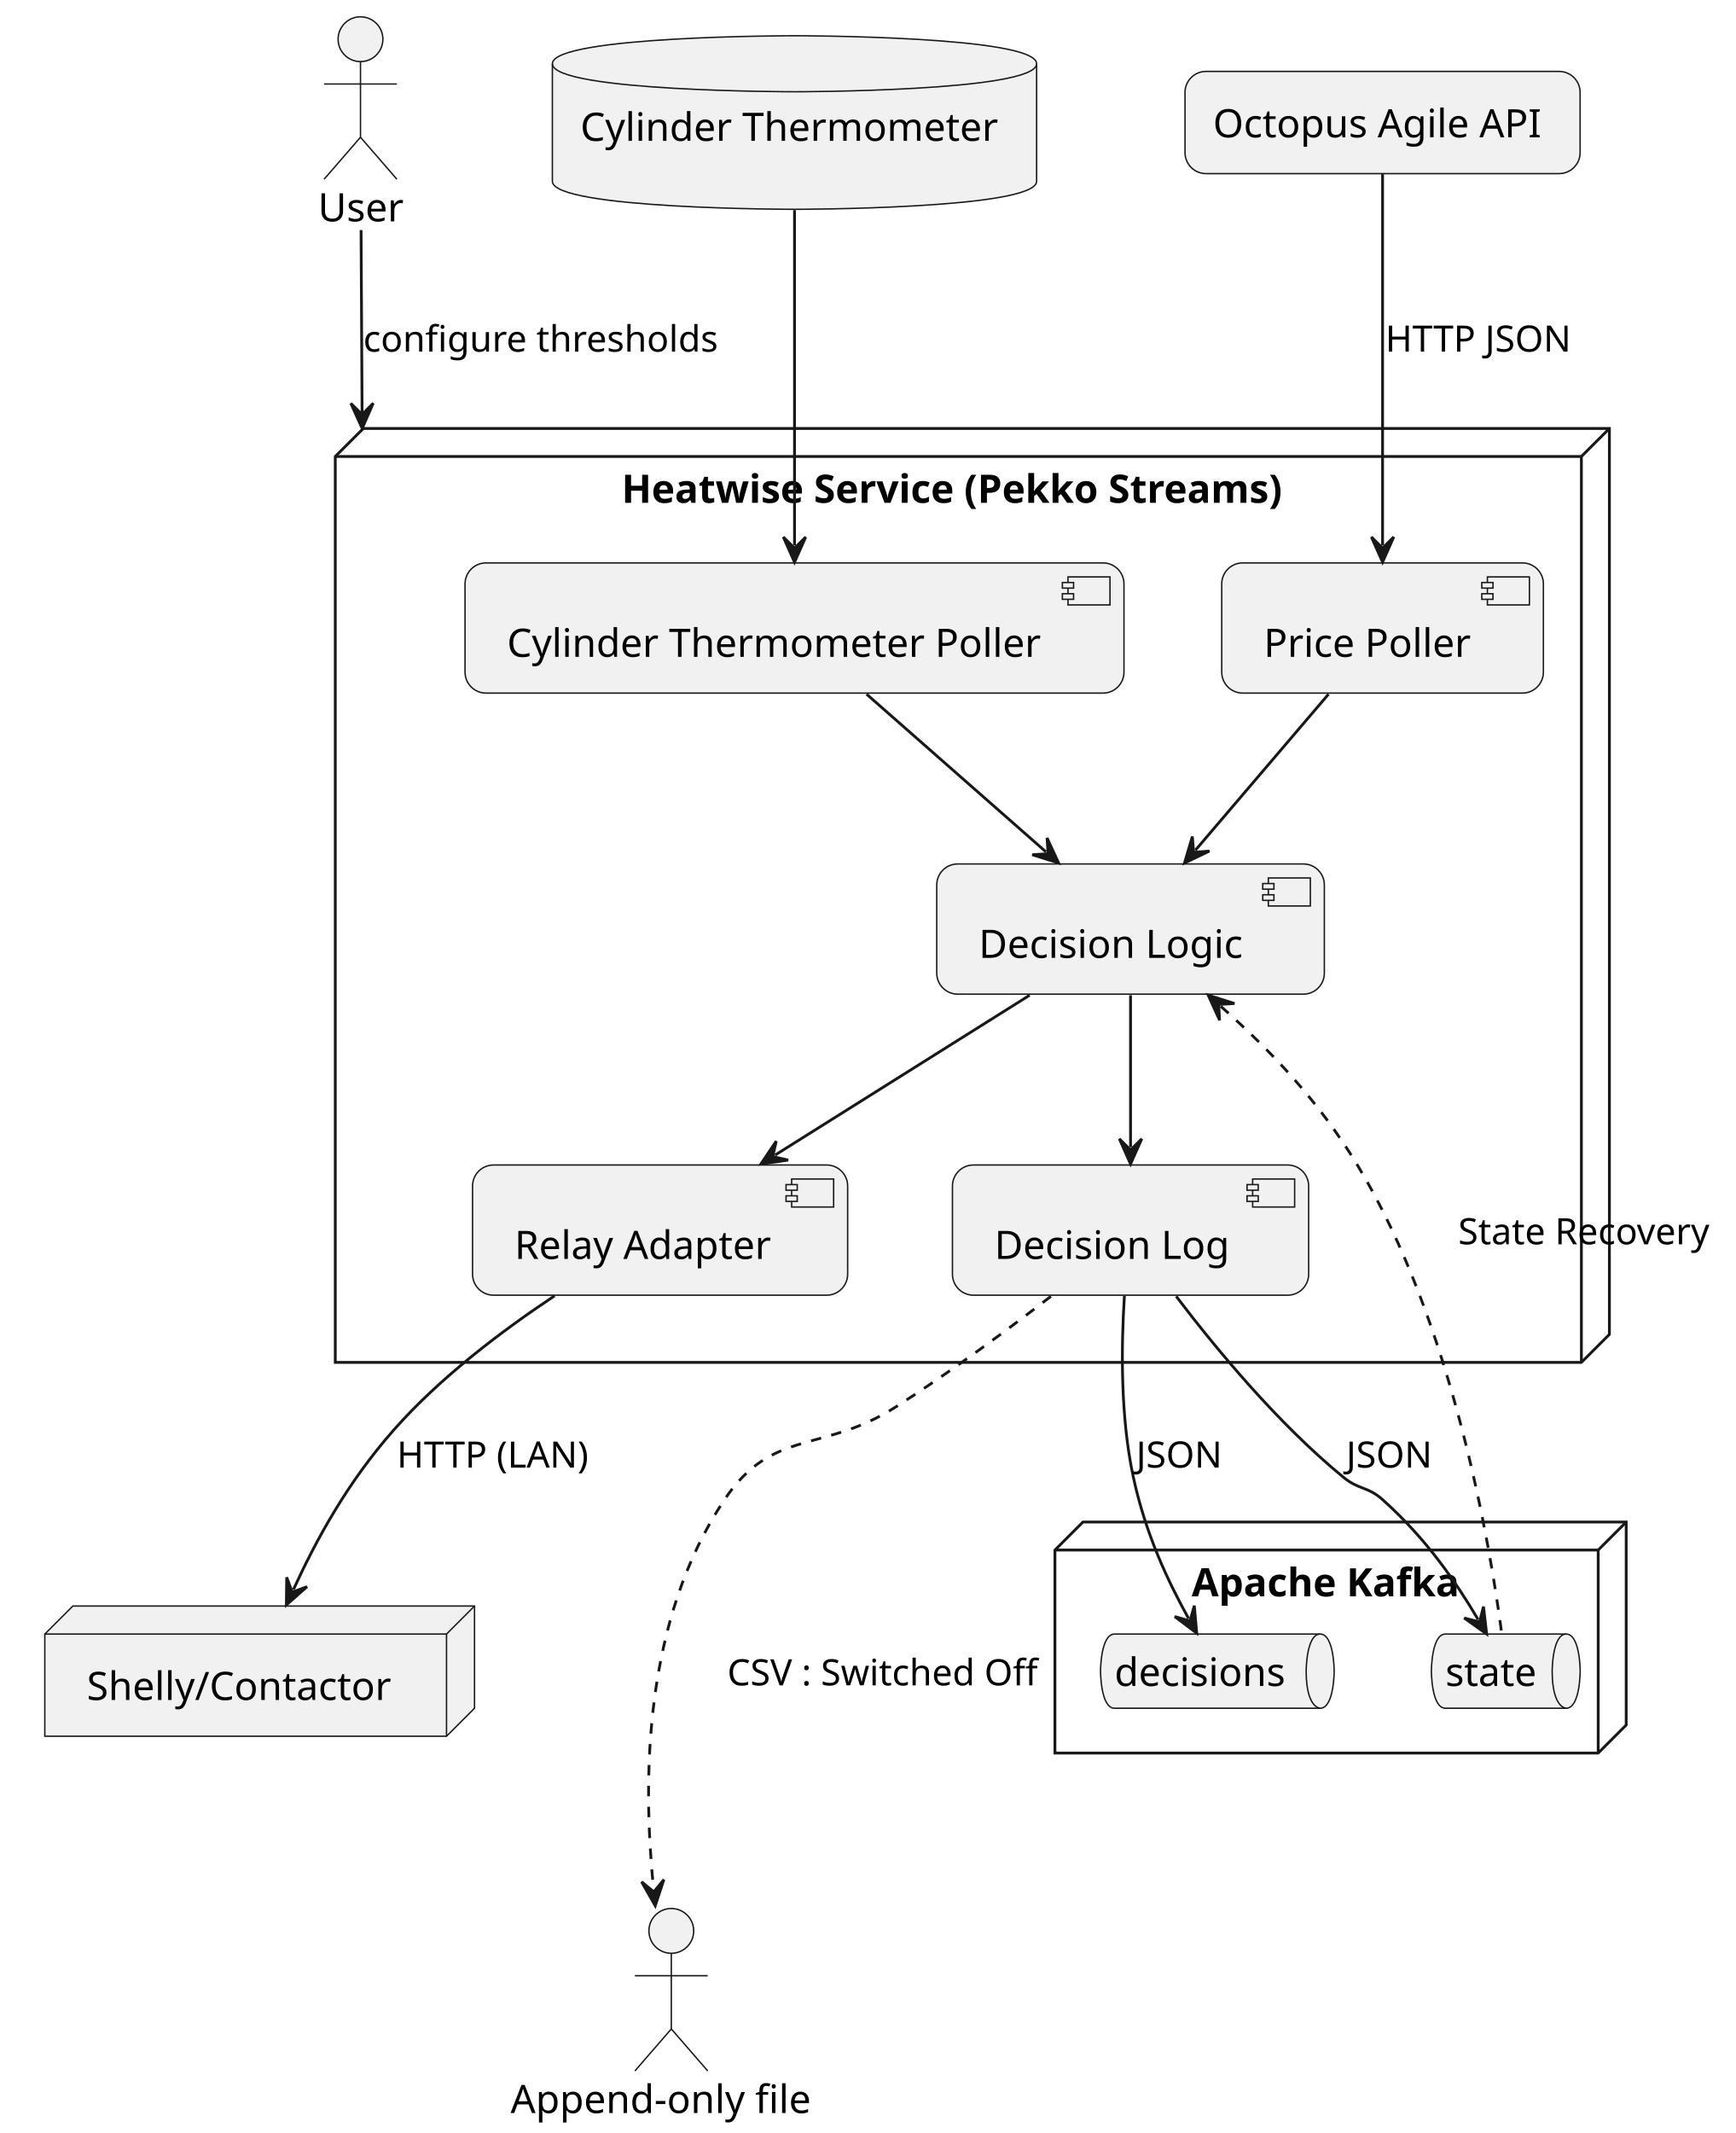
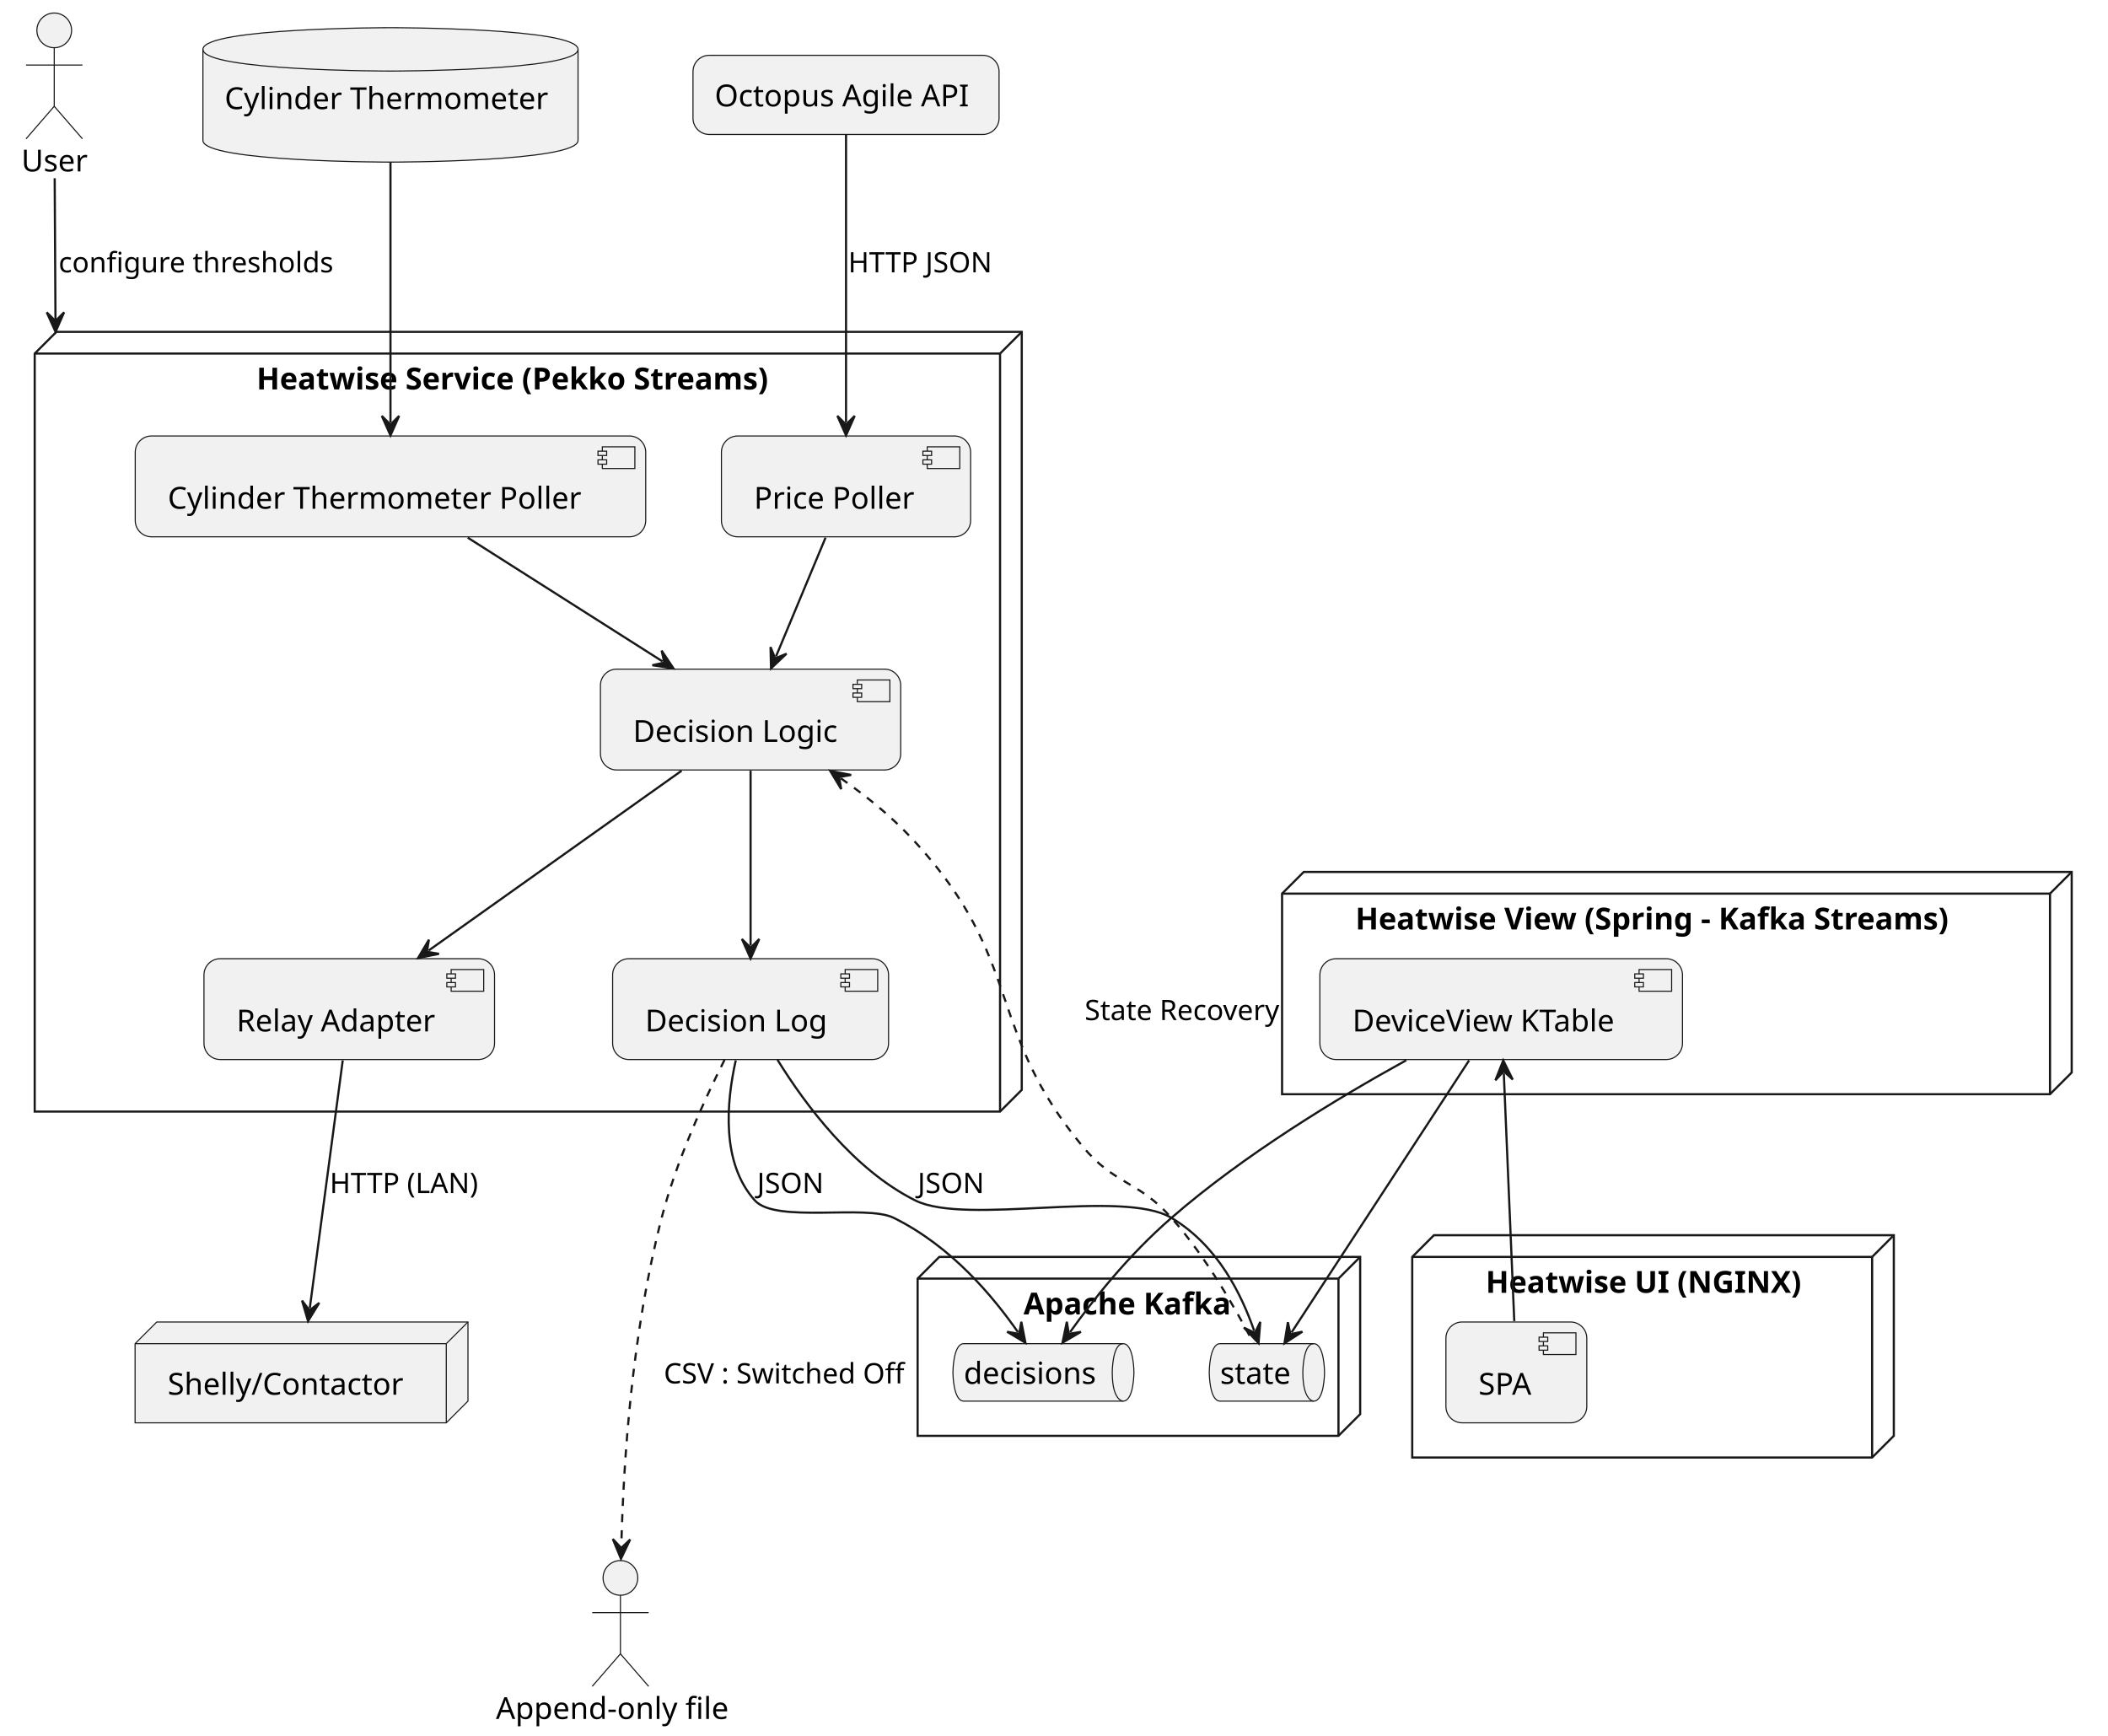
- <svg xmlns="http://www.w3.org/2000/svg" contentStyleType="text/css" height="1428.75px" preserveAspectRatio="none" style="width:1162px;height:1428px;background:#FFFFFF;" version="1.1" viewBox="0 0 1162 1428" width="1162.5px" zoomAndPan="magnify">
+ <svg xmlns="http://www.w3.org/2000/svg" contentStyleType="text/css" height="1500px" preserveAspectRatio="none" style="width:1822px;height:1500px;background:#FFFFFF;" version="1.1" viewBox="0 0 1822 1500" width="1822.5px" zoomAndPan="magnify">
  <defs />
  <g>
    <g id="cluster_App">
-       <polygon fill="none" points="224.494,305.606,243.244,286.856,1077.619,286.856,1077.619,893.344,1058.869,912.094,224.494,912.094,224.494,305.606" style="stroke:#181818;stroke-width:1.875;" />
-       <line style="stroke:#181818;stroke-width:1.875;" x1="1058.869" x2="1077.619" y1="305.606" y2="286.856" />
-       <line style="stroke:#181818;stroke-width:1.875;" x1="224.494" x2="1058.869" y1="305.606" y2="305.606" />
-       <line style="stroke:#181818;stroke-width:1.875;" x1="1058.869" x2="1058.869" y1="305.606" y2="912.094" />
-       <text fill="#000000" font-family="sans-serif" font-size="26.25" font-weight="bold" lengthAdjust="spacing" textLength="454.671" x="416.221" y="336.61">Heatwise Service (Pekko Streams)</text>
+       <polygon fill="none" points="30,305.606,48.75,286.856,883.125,286.856,883.125,942.094,864.375,960.844,30,960.844,30,305.606" style="stroke:#181818;stroke-width:1.875;" />
+       <line style="stroke:#181818;stroke-width:1.875;" x1="864.375" x2="883.125" y1="305.606" y2="286.856" />
+       <line style="stroke:#181818;stroke-width:1.875;" x1="30" x2="864.375" y1="305.606" y2="305.606" />
+       <line style="stroke:#181818;stroke-width:1.875;" x1="864.375" x2="864.375" y1="305.606" y2="960.844" />
+       <text fill="#000000" font-family="sans-serif" font-size="26.25" font-weight="bold" lengthAdjust="spacing" textLength="454.671" x="221.727" y="336.61">Heatwise Service (Pekko Streams)</text>
+     </g>
+     <g id="cluster_UI">
+       <polygon fill="none" points="1220.625,1086.469,1239.375,1067.719,1636.875,1067.719,1636.875,1241.138,1618.125,1259.888,1220.625,1259.888,1220.625,1086.469" style="stroke:#181818;stroke-width:1.875;" />
+       <line style="stroke:#181818;stroke-width:1.875;" x1="1618.125" x2="1636.875" y1="1086.469" y2="1067.719" />
+       <line style="stroke:#181818;stroke-width:1.875;" x1="1220.625" x2="1618.125" y1="1086.469" y2="1086.469" />
+       <line style="stroke:#181818;stroke-width:1.875;" x1="1618.125" x2="1618.125" y1="1086.469" y2="1259.888" />
+       <text fill="#000000" font-family="sans-serif" font-size="26.25" font-weight="bold" lengthAdjust="spacing" textLength="274.266" x="1284.117" y="1117.472">Heatwise UI (NGINX)</text>
+     </g>
+     <g id="cluster_View">
+       <polygon fill="none" points="1108.125,772.444,1126.875,753.694,1790.625,753.694,1790.625,927.094,1771.875,945.844,1108.125,945.844,1108.125,772.444" style="stroke:#181818;stroke-width:1.875;" />
+       <line style="stroke:#181818;stroke-width:1.875;" x1="1771.875" x2="1790.625" y1="772.444" y2="753.694" />
+       <line style="stroke:#181818;stroke-width:1.875;" x1="1108.125" x2="1771.875" y1="772.444" y2="772.444" />
+       <line style="stroke:#181818;stroke-width:1.875;" x1="1771.875" x2="1771.875" y1="772.444" y2="945.844" />
+       <text fill="#000000" font-family="sans-serif" font-size="26.25" font-weight="bold" lengthAdjust="spacing" textLength="540.817" x="1171.467" y="803.447">Heatwise View (Spring - Kafka Streams)</text>
    </g>
    <g id="cluster_Kafka">
-       <polygon fill="none" points="706.369,1037.719,725.119,1018.969,1088.869,1018.969,1088.869,1154.888,1070.119,1173.638,706.369,1173.638,706.369,1037.719" style="stroke:#181818;stroke-width:1.875;" />
-       <line style="stroke:#181818;stroke-width:1.875;" x1="1070.119" x2="1088.869" y1="1037.719" y2="1018.969" />
-       <line style="stroke:#181818;stroke-width:1.875;" x1="706.369" x2="1070.119" y1="1037.719" y2="1037.719" />
-       <line style="stroke:#181818;stroke-width:1.875;" x1="1070.119" x2="1070.119" y1="1037.719" y2="1173.638" />
-       <text fill="#000000" font-family="sans-serif" font-size="26.25" font-weight="bold" lengthAdjust="spacing" textLength="184.391" x="797.923" y="1068.722">Apache Kafka</text>
+       <polygon fill="none" points="793.125,1105.219,811.875,1086.469,1175.625,1086.469,1175.625,1222.388,1156.875,1241.138,793.125,1241.138,793.125,1105.219" style="stroke:#181818;stroke-width:1.875;" />
+       <line style="stroke:#181818;stroke-width:1.875;" x1="1156.875" x2="1175.625" y1="1105.219" y2="1086.469" />
+       <line style="stroke:#181818;stroke-width:1.875;" x1="793.125" x2="1156.875" y1="1105.219" y2="1105.219" />
+       <line style="stroke:#181818;stroke-width:1.875;" x1="1156.875" x2="1156.875" y1="1105.219" y2="1241.138" />
+       <text fill="#000000" font-family="sans-serif" font-size="26.25" font-weight="bold" lengthAdjust="spacing" textLength="184.391" x="884.68" y="1136.222">Apache Kafka</text>
    </g>
    <g id="elem_Price Poller">
-       <rect fill="#F1F1F1" height="87.165" rx="14.062" ry="14.062" style="stroke:#181818;stroke-width:0.938;" width="215.389" x="818.044" y="376.856" />
-       <rect fill="#F1F1F1" height="18.75" style="stroke:#181818;stroke-width:0.938;" width="28.125" x="995.933" y="386.231" />
-       <rect fill="#F1F1F1" height="3.75" style="stroke:#181818;stroke-width:0.938;" width="7.5" x="992.183" y="389.981" />
-       <rect fill="#F1F1F1" height="3.75" style="stroke:#181818;stroke-width:0.938;" width="7.5" x="992.183" y="397.481" />
-       <text fill="#000000" font-family="sans-serif" font-size="26.25" lengthAdjust="spacing" textLength="140.389" x="846.169" y="439.735">Price Poller</text>
+       <rect fill="#F1F1F1" height="87.165" rx="14.062" ry="14.062" style="stroke:#181818;stroke-width:0.938;" width="215.389" x="623.55" y="376.856" />
+       <rect fill="#F1F1F1" height="18.75" style="stroke:#181818;stroke-width:0.938;" width="28.125" x="801.439" y="386.231" />
+       <rect fill="#F1F1F1" height="3.75" style="stroke:#181818;stroke-width:0.938;" width="7.5" x="797.689" y="389.981" />
+       <rect fill="#F1F1F1" height="3.75" style="stroke:#181818;stroke-width:0.938;" width="7.5" x="797.689" y="397.481" />
+       <text fill="#000000" font-family="sans-serif" font-size="26.25" lengthAdjust="spacing" textLength="140.389" x="651.675" y="439.735">Price Poller</text>
    </g>
    <g id="elem_Decision Logic">
-       <rect fill="#F1F1F1" height="87.165" rx="14.062" ry="14.062" style="stroke:#181818;stroke-width:0.938;" width="259.532" x="627.225" y="578.4" />
-       <rect fill="#F1F1F1" height="18.75" style="stroke:#181818;stroke-width:0.938;" width="28.125" x="849.257" y="587.775" />
-       <rect fill="#F1F1F1" height="3.75" style="stroke:#181818;stroke-width:0.938;" width="7.5" x="845.507" y="591.525" />
-       <rect fill="#F1F1F1" height="3.75" style="stroke:#181818;stroke-width:0.938;" width="7.5" x="845.507" y="599.025" />
-       <text fill="#000000" font-family="sans-serif" font-size="26.25" lengthAdjust="spacing" textLength="184.532" x="655.35" y="641.278">Decision Logic</text>
+       <rect fill="#F1F1F1" height="87.165" rx="14.062" ry="14.062" style="stroke:#181818;stroke-width:0.938;" width="259.532" x="518.981" y="578.4" />
+       <rect fill="#F1F1F1" height="18.75" style="stroke:#181818;stroke-width:0.938;" width="28.125" x="741.013" y="587.775" />
+       <rect fill="#F1F1F1" height="3.75" style="stroke:#181818;stroke-width:0.938;" width="7.5" x="737.263" y="591.525" />
+       <rect fill="#F1F1F1" height="3.75" style="stroke:#181818;stroke-width:0.938;" width="7.5" x="737.263" y="599.025" />
+       <text fill="#000000" font-family="sans-serif" font-size="26.25" lengthAdjust="spacing" textLength="184.532" x="547.106" y="641.278">Decision Logic</text>
    </g>
    <g id="elem_Relay Adapter">
-       <rect fill="#F1F1F1" height="87.165" rx="14.062" ry="14.062" style="stroke:#181818;stroke-width:0.938;" width="251.162" x="316.406" y="779.944" />
-       <rect fill="#F1F1F1" height="18.75" style="stroke:#181818;stroke-width:0.938;" width="28.125" x="530.068" y="789.319" />
-       <rect fill="#F1F1F1" height="3.75" style="stroke:#181818;stroke-width:0.938;" width="7.5" x="526.318" y="793.069" />
-       <rect fill="#F1F1F1" height="3.75" style="stroke:#181818;stroke-width:0.938;" width="7.5" x="526.318" y="800.569" />
-       <text fill="#000000" font-family="sans-serif" font-size="26.25" lengthAdjust="spacing" textLength="176.162" x="344.531" y="842.822">Relay Adapter</text>
+       <rect fill="#F1F1F1" height="87.165" rx="14.062" ry="14.062" style="stroke:#181818;stroke-width:0.938;" width="251.162" x="176.287" y="828.694" />
+       <rect fill="#F1F1F1" height="18.75" style="stroke:#181818;stroke-width:0.938;" width="28.125" x="389.95" y="838.069" />
+       <rect fill="#F1F1F1" height="3.75" style="stroke:#181818;stroke-width:0.938;" width="7.5" x="386.2" y="841.819" />
+       <rect fill="#F1F1F1" height="3.75" style="stroke:#181818;stroke-width:0.938;" width="7.5" x="386.2" y="849.319" />
+       <text fill="#000000" font-family="sans-serif" font-size="26.25" lengthAdjust="spacing" textLength="176.162" x="204.412" y="891.572">Relay Adapter</text>
    </g>
    <g id="elem_Decision Log">
-       <rect fill="#F1F1F1" height="87.165" rx="14.062" ry="14.062" style="stroke:#181818;stroke-width:0.938;" width="238.499" x="637.744" y="779.944" />
-       <rect fill="#F1F1F1" height="18.75" style="stroke:#181818;stroke-width:0.938;" width="28.125" x="838.742" y="789.319" />
-       <rect fill="#F1F1F1" height="3.75" style="stroke:#181818;stroke-width:0.938;" width="7.5" x="834.992" y="793.069" />
-       <rect fill="#F1F1F1" height="3.75" style="stroke:#181818;stroke-width:0.938;" width="7.5" x="834.992" y="800.569" />
-       <text fill="#000000" font-family="sans-serif" font-size="26.25" lengthAdjust="spacing" textLength="163.499" x="665.869" y="842.822">Decision Log</text>
+       <rect fill="#F1F1F1" height="87.165" rx="14.062" ry="14.062" style="stroke:#181818;stroke-width:0.938;" width="238.499" x="529.5" y="828.694" />
+       <rect fill="#F1F1F1" height="18.75" style="stroke:#181818;stroke-width:0.938;" width="28.125" x="730.499" y="838.069" />
+       <rect fill="#F1F1F1" height="3.75" style="stroke:#181818;stroke-width:0.938;" width="7.5" x="726.749" y="841.819" />
+       <rect fill="#F1F1F1" height="3.75" style="stroke:#181818;stroke-width:0.938;" width="7.5" x="726.749" y="849.319" />
+       <text fill="#000000" font-family="sans-serif" font-size="26.25" lengthAdjust="spacing" textLength="163.499" x="557.625" y="891.572">Decision Log</text>
    </g>
    <g id="elem_Cylinder Thermometer Poller">
-       <rect fill="#F1F1F1" height="87.165" rx="14.062" ry="14.062" style="stroke:#181818;stroke-width:0.938;" width="441.218" x="311.381" y="376.856" />
-       <rect fill="#F1F1F1" height="18.75" style="stroke:#181818;stroke-width:0.938;" width="28.125" x="715.1" y="386.231" />
-       <rect fill="#F1F1F1" height="3.75" style="stroke:#181818;stroke-width:0.938;" width="7.5" x="711.35" y="389.981" />
-       <rect fill="#F1F1F1" height="3.75" style="stroke:#181818;stroke-width:0.938;" width="7.5" x="711.35" y="397.481" />
-       <text fill="#000000" font-family="sans-serif" font-size="26.25" lengthAdjust="spacing" textLength="366.218" x="339.506" y="439.735">Cylinder Thermometer Poller</text>
+       <rect fill="#F1F1F1" height="87.165" rx="14.062" ry="14.062" style="stroke:#181818;stroke-width:0.938;" width="441.218" x="116.888" y="376.856" />
+       <rect fill="#F1F1F1" height="18.75" style="stroke:#181818;stroke-width:0.938;" width="28.125" x="520.606" y="386.231" />
+       <rect fill="#F1F1F1" height="3.75" style="stroke:#181818;stroke-width:0.938;" width="7.5" x="516.856" y="389.981" />
+       <rect fill="#F1F1F1" height="3.75" style="stroke:#181818;stroke-width:0.938;" width="7.5" x="516.856" y="397.481" />
+       <text fill="#000000" font-family="sans-serif" font-size="26.25" lengthAdjust="spacing" textLength="366.218" x="145.012" y="439.735">Cylinder Thermometer Poller</text>
+     </g>
+     <g id="elem_SPA">
+       <rect fill="#F1F1F1" height="87.165" rx="14.062" ry="14.062" style="stroke:#181818;stroke-width:0.938;" width="121.758" x="1249.744" y="1142.719" />
+       <rect fill="#F1F1F1" height="18.75" style="stroke:#181818;stroke-width:0.938;" width="28.125" x="1334.002" y="1152.094" />
+       <rect fill="#F1F1F1" height="3.75" style="stroke:#181818;stroke-width:0.938;" width="7.5" x="1330.252" y="1155.844" />
+       <rect fill="#F1F1F1" height="3.75" style="stroke:#181818;stroke-width:0.938;" width="7.5" x="1330.252" y="1163.344" />
+       <text fill="#000000" font-family="sans-serif" font-size="26.25" lengthAdjust="spacing" textLength="46.758" x="1277.869" y="1205.597">SPA</text>
+     </g>
+     <g id="elem_DVKT">
+       <rect fill="#F1F1F1" height="87.165" rx="14.062" ry="14.062" style="stroke:#181818;stroke-width:0.938;" width="313.403" x="1140.806" y="828.694" />
+       <rect fill="#F1F1F1" height="18.75" style="stroke:#181818;stroke-width:0.938;" width="28.125" x="1416.71" y="838.069" />
+       <rect fill="#F1F1F1" height="3.75" style="stroke:#181818;stroke-width:0.938;" width="7.5" x="1412.96" y="841.819" />
+       <rect fill="#F1F1F1" height="3.75" style="stroke:#181818;stroke-width:0.938;" width="7.5" x="1412.96" y="849.319" />
+       <text fill="#000000" font-family="sans-serif" font-size="26.25" lengthAdjust="spacing" textLength="238.403" x="1168.931" y="891.572">DeviceView KTable</text>
    </g>
    <g id="elem_decisions">
-       <path d="M746.269,1093.969 L883.964,1093.969 C893.339,1093.969 893.339,1118.802 893.339,1118.802 C893.339,1118.802 893.339,1143.634 883.964,1143.634 L746.269,1143.634 C736.894,1143.634 736.894,1118.802 736.894,1118.802 C736.894,1118.802 736.894,1093.969 746.269,1093.969 " fill="#F1F1F1" style="stroke:#181818;stroke-width:0.938;" />
-       <path d="M883.964,1093.969 C874.589,1093.969 874.589,1118.802 874.589,1118.802 C874.589,1143.634 883.964,1143.634 883.964,1143.634 " fill="none" style="stroke:#181818;stroke-width:0.938;" />
-       <text fill="#000000" font-family="sans-serif" font-size="26.25" lengthAdjust="spacing" textLength="118.945" x="746.269" y="1128.722">decisions</text>
+       <path d="M833.025,1161.469 L970.72,1161.469 C980.095,1161.469 980.095,1186.302 980.095,1186.302 C980.095,1186.302 980.095,1211.134 970.72,1211.134 L833.025,1211.134 C823.65,1211.134 823.65,1186.302 823.65,1186.302 C823.65,1186.302 823.65,1161.469 833.025,1161.469 " fill="#F1F1F1" style="stroke:#181818;stroke-width:0.938;" />
+       <path d="M970.72,1161.469 C961.345,1161.469 961.345,1186.302 961.345,1186.302 C961.345,1211.134 970.72,1211.134 970.72,1211.134 " fill="none" style="stroke:#181818;stroke-width:0.938;" />
+       <text fill="#000000" font-family="sans-serif" font-size="26.25" lengthAdjust="spacing" textLength="118.945" x="833.025" y="1196.222">decisions</text>
    </g>
    <g id="elem_state">
-       <path d="M967.8,1093.969 L1048.689,1093.969 C1058.064,1093.969 1058.064,1118.802 1058.064,1118.802 C1058.064,1118.802 1058.064,1143.634 1048.689,1143.634 L967.8,1143.634 C958.425,1143.634 958.425,1118.802 958.425,1118.802 C958.425,1118.802 958.425,1093.969 967.8,1093.969 " fill="#F1F1F1" style="stroke:#181818;stroke-width:0.938;" />
-       <path d="M1048.689,1093.969 C1039.314,1093.969 1039.314,1118.802 1039.314,1118.802 C1039.314,1143.634 1048.689,1143.634 1048.689,1143.634 " fill="none" style="stroke:#181818;stroke-width:0.938;" />
-       <text fill="#000000" font-family="sans-serif" font-size="26.25" lengthAdjust="spacing" textLength="62.139" x="967.8" y="1128.722">state</text>
+       <path d="M1054.556,1161.469 L1135.445,1161.469 C1144.82,1161.469 1144.82,1186.302 1144.82,1186.302 C1144.82,1186.302 1144.82,1211.134 1135.445,1211.134 L1054.556,1211.134 C1045.181,1211.134 1045.181,1186.302 1045.181,1186.302 C1045.181,1186.302 1045.181,1161.469 1054.556,1161.469 " fill="#F1F1F1" style="stroke:#181818;stroke-width:0.938;" />
+       <path d="M1135.445,1161.469 C1126.07,1161.469 1126.07,1186.302 1126.07,1186.302 C1126.07,1211.134 1135.445,1211.134 1135.445,1211.134 " fill="none" style="stroke:#181818;stroke-width:0.938;" />
+       <text fill="#000000" font-family="sans-serif" font-size="26.25" lengthAdjust="spacing" textLength="62.139" x="1054.556" y="1196.222">state</text>
    </g>
    <g id="elem_User">
-       <ellipse cx="241.374" cy="26.25" fill="#F1F1F1" rx="15" ry="15" style="stroke:#181818;stroke-width:0.938;" />
-       <path d="M241.374,41.25 L241.374,91.875 M216.999,56.25 L265.749,56.25 M241.374,91.875 L216.999,120 M241.374,91.875 L265.749,120 " fill="none" style="stroke:#181818;stroke-width:0.938;" />
-       <text fill="#000000" font-family="sans-serif" font-size="26.25" lengthAdjust="spacing" textLength="56.935" x="212.906" y="148.191">User</text>
+       <ellipse cx="46.88" cy="26.25" fill="#F1F1F1" rx="15" ry="15" style="stroke:#181818;stroke-width:0.938;" />
+       <path d="M46.88,41.25 L46.88,91.875 M22.505,56.25 L71.255,56.25 M46.88,91.875 L22.505,120 M46.88,91.875 L71.255,120 " fill="none" style="stroke:#181818;stroke-width:0.938;" />
+       <text fill="#000000" font-family="sans-serif" font-size="26.25" lengthAdjust="spacing" textLength="56.935" x="18.413" y="148.191">User</text>
    </g>
    <g id="elem_CT">
-       <path d="M369.863,42.675 C369.863,23.925 531.981,23.925 531.981,23.925 C531.981,23.925 694.1,23.925 694.1,42.675 L694.1,121.381 C694.1,140.131 531.981,140.131 531.981,140.131 C531.981,140.131 369.863,140.131 369.863,121.381 L369.863,42.675 " fill="#F1F1F1" style="stroke:#181818;stroke-width:0.938;" />
-       <path d="M369.863,42.675 C369.863,61.425 531.981,61.425 531.981,61.425 C531.981,61.425 694.1,61.425 694.1,42.675 " fill="none" style="stroke:#181818;stroke-width:0.938;" />
-       <text fill="#000000" font-family="sans-serif" font-size="26.25" lengthAdjust="spacing" textLength="286.738" x="388.613" y="94.303">Cylinder Thermometer</text>
-       <text fill="#000000" font-family="sans-serif" font-size="26.25" lengthAdjust="spacing" textLength="8.306" x="388.613" y="125.219"> </text>
+       <path d="M175.387,42.675 C175.387,23.925 337.506,23.925 337.506,23.925 C337.506,23.925 499.625,23.925 499.625,42.675 L499.625,121.381 C499.625,140.131 337.506,140.131 337.506,140.131 C337.506,140.131 175.387,140.131 175.387,121.381 L175.387,42.675 " fill="#F1F1F1" style="stroke:#181818;stroke-width:0.938;" />
+       <path d="M175.387,42.675 C175.387,61.425 337.506,61.425 337.506,61.425 C337.506,61.425 499.625,61.425 499.625,42.675 " fill="none" style="stroke:#181818;stroke-width:0.938;" />
+       <text fill="#000000" font-family="sans-serif" font-size="26.25" lengthAdjust="spacing" textLength="286.738" x="194.137" y="94.303">Cylinder Thermometer</text>
+       <text fill="#000000" font-family="sans-serif" font-size="26.25" lengthAdjust="spacing" textLength="8.306" x="194.137" y="125.219"> </text>
    </g>
    <g id="elem_Octopus">
-       <rect fill="#F1F1F1" height="68.415" rx="14.062" ry="14.062" style="stroke:#181818;stroke-width:0.938;" width="264.547" x="793.462" y="47.812" />
-       <text fill="#000000" font-family="sans-serif" font-size="26.25" lengthAdjust="spacing" textLength="227.047" x="812.212" y="91.941">Octopus Agile API</text>
+       <rect fill="#F1F1F1" height="68.415" rx="14.062" ry="14.062" style="stroke:#181818;stroke-width:0.938;" width="264.547" x="598.969" y="47.812" />
+       <text fill="#000000" font-family="sans-serif" font-size="26.25" lengthAdjust="spacing" textLength="227.047" x="617.719" y="91.941">Octopus Agile API</text>
    </g>
    <g id="elem_Relay">
-       <polygon fill="#F1F1F1" points="30,1093.969,48.75,1075.219,317.73,1075.219,317.73,1143.634,298.98,1162.384,30,1162.384,30,1093.969" style="stroke:#181818;stroke-width:0.938;" />
-       <line style="stroke:#181818;stroke-width:0.938;" x1="298.98" x2="317.73" y1="1093.969" y2="1075.219" />
-       <line style="stroke:#181818;stroke-width:0.938;" x1="30" x2="298.98" y1="1093.969" y2="1093.969" />
-       <line style="stroke:#181818;stroke-width:0.938;" x1="298.98" x2="298.98" y1="1093.969" y2="1162.384" />
-       <text fill="#000000" font-family="sans-serif" font-size="26.25" lengthAdjust="spacing" textLength="212.73" x="58.125" y="1138.097">Shelly/Contactor</text>
+       <polygon fill="#F1F1F1" points="116.756,1161.469,135.506,1142.719,404.486,1142.719,404.486,1211.134,385.736,1229.884,116.756,1229.884,116.756,1161.469" style="stroke:#181818;stroke-width:0.938;" />
+       <line style="stroke:#181818;stroke-width:0.938;" x1="385.736" x2="404.486" y1="1161.469" y2="1142.719" />
+       <line style="stroke:#181818;stroke-width:0.938;" x1="116.756" x2="385.736" y1="1161.469" y2="1161.469" />
+       <line style="stroke:#181818;stroke-width:0.938;" x1="385.736" x2="385.736" y1="1161.469" y2="1229.884" />
+       <text fill="#000000" font-family="sans-serif" font-size="26.25" lengthAdjust="spacing" textLength="212.73" x="144.881" y="1205.597">Shelly/Contactor</text>
    </g>
    <g id="elem_Append-only file">
-       <ellipse cx="449.496" cy="1292.7" fill="#F1F1F1" rx="15" ry="15" style="stroke:#181818;stroke-width:0.938;" />
-       <path d="M449.496,1307.7 L449.496,1358.325 M425.121,1322.7 L473.871,1322.7 M449.496,1358.325 L425.121,1386.45 M449.496,1358.325 L473.871,1386.45 " fill="none" style="stroke:#181818;stroke-width:0.938;" />
-       <text fill="#000000" font-family="sans-serif" font-size="26.25" lengthAdjust="spacing" textLength="215.255" x="341.869" y="1414.641">Append-only file</text>
+       <ellipse cx="536.253" cy="1363.95" fill="#F1F1F1" rx="15" ry="15" style="stroke:#181818;stroke-width:0.938;" />
+       <path d="M536.253,1378.95 L536.253,1429.575 M511.878,1393.95 L560.628,1393.95 M536.253,1429.575 L511.878,1457.7 M536.253,1429.575 L560.628,1457.7 " fill="none" style="stroke:#181818;stroke-width:0.938;" />
+       <text fill="#000000" font-family="sans-serif" font-size="26.25" lengthAdjust="spacing" textLength="215.255" x="428.625" y="1485.891">Append-only file</text>
    </g>
    <g id="link_Price Poller_Decision Logic">
-       <path d="M889.538,464.738 C861.075,498.113 828.89,535.83 800.427,569.186 " fill="none" id="Price Poller-to-Decision Logic" style="stroke:#181818;stroke-width:1.875;" />
-       <polygon fill="#181818" points="793.125,577.744,809.784,569.775,799.21,570.612,798.373,560.039,793.125,577.744" style="stroke:#181818;stroke-width:1.875;" />
+       <path d="M713.55,464.738 C699.638,498.113 684.656,534.004 670.743,567.361 " fill="none" id="Price Poller-to-Decision Logic" style="stroke:#181818;stroke-width:1.875;" />
+       <polygon fill="#181818" points="666.413,577.744,679.831,565.056,670.021,569.091,665.986,559.282,666.413,577.744" style="stroke:#181818;stroke-width:1.875;" />
    </g>
    <g id="link_Decision Logic_Relay Adapter">
-       <path d="M689.419,666.281 C636.263,699.656 572.102,739.948 518.984,773.305 " fill="none" id="Decision Logic-to-Relay Adapter" style="stroke:#181818;stroke-width:1.875;" />
-       <polygon fill="#181818" points="509.456,779.288,527.736,776.665,517.396,774.302,519.759,763.962,509.456,779.288" style="stroke:#181818;stroke-width:1.875;" />
+       <path d="M589.125,666.225 C525.394,711.525 434.119,776.388 370.481,821.631 " fill="none" id="Decision Logic-to-Relay Adapter" style="stroke:#181818;stroke-width:1.875;" />
+       <polygon fill="#181818" points="361.312,828.15,379.412,824.485,368.953,822.718,370.72,812.259,361.312,828.15" style="stroke:#181818;stroke-width:1.875;" />
    </g>
    <g id="link_Decision Logic_Decision Log">
-       <path d="M756.994,666.281 C756.994,699.656 756.994,734.681 756.994,768.038 " fill="none" id="Decision Logic-to-Decision Log" style="stroke:#181818;stroke-width:1.875;" />
-       <polygon fill="#181818" points="756.994,779.288,764.494,762.413,756.994,769.913,749.494,762.413,756.994,779.288" style="stroke:#181818;stroke-width:1.875;" />
+       <path d="M648.75,666.225 C648.75,711.675 648.75,772.087 648.75,817.312 " fill="none" id="Decision Logic-to-Decision Log" style="stroke:#181818;stroke-width:1.875;" />
+       <polygon fill="#181818" points="648.75,828.562,656.25,811.688,648.75,819.188,641.25,811.688,648.75,828.562" style="stroke:#181818;stroke-width:1.875;" />
    </g>
    <g id="link_Cylinder Thermometer Poller_Decision Logic">
-       <path d="M580.256,464.738 C618.225,498.113 662.406,536.96 700.356,570.317 " fill="none" id="Cylinder Thermometer Poller-to-Decision Logic" style="stroke:#181818;stroke-width:1.875;" />
-       <polygon fill="#181818" points="708.806,577.744,701.083,560.97,701.765,571.554,691.18,572.236,708.806,577.744" style="stroke:#181818;stroke-width:1.875;" />
+       <path d="M404.269,464.738 C456.788,498.113 520.098,538.355 572.598,571.711 " fill="none" id="Cylinder Thermometer Poller-to-Decision Logic" style="stroke:#181818;stroke-width:1.875;" />
+       <polygon fill="#181818" points="582.094,577.744,571.872,562.364,574.181,572.716,563.828,575.024,582.094,577.744" style="stroke:#181818;stroke-width:1.875;" />
+     </g>
+     <g id="link_DVKT_SPA">
+       <path d="M1299.777,927.871 C1302.289,987.121 1306.331,1082.719 1308.825,1141.95 " fill="none" id="DVKT-backto-SPA" style="stroke:#181818;stroke-width:1.875;" />
+       <polygon fill="#181818" points="1299.3,916.631,1292.522,933.809,1299.697,925.998,1307.508,933.173,1299.3,916.631" style="stroke:#181818;stroke-width:1.875;" />
+     </g>
+     <g id="link_DVKT_decisions">
+       <path d="M1215.506,916.462 C1155.9,949.312 1075.05,998.306 1012.5,1052.719 C974.419,1085.85 944.979,1123.492 924.898,1151.467 " fill="none" id="DVKT-to-decisions" style="stroke:#181818;stroke-width:1.875;" />
+       <polygon fill="#181818" points="918.337,1160.606,934.271,1151.271,923.804,1152.99,922.085,1142.524,918.337,1160.606" style="stroke:#181818;stroke-width:1.875;" />
+     </g>
+     <g id="link_DVKT_state">
+       <path d="M1269.769,916.631 C1226.438,983.025 1150.293,1099.717 1116.355,1151.71 " fill="none" id="DVKT-to-state" style="stroke:#181818;stroke-width:1.875;" />
+       <polygon fill="#181818" points="1110.206,1161.131,1125.71,1151.1,1115.331,1153.281,1113.149,1142.901,1110.206,1161.131" style="stroke:#181818;stroke-width:1.875;" />
    </g>
    <g id="link_User_App">
-       <path d="M241.762,154.05 C241.889,176.859 242.037,203.354 242.189,230.59 C242.265,244.207 242.342,258.01 242.418,271.63 C242.437,275.034 242.456,278.428 242.475,281.804 C242.484,283.492 242.431,273.926 242.44,275.605 " fill="none" id="User-to-App" style="stroke:#181818;stroke-width:1.875;" />
-       <polygon fill="#181818" points="242.503,286.855,249.909,269.938,242.451,277.48,234.909,270.022,242.503,286.855" style="stroke:#181818;stroke-width:1.875;" />
-       <text fill="#000000" font-family="sans-serif" font-size="24.375" lengthAdjust="spacing" textLength="245.321" x="243.244" y="235.422">configure thresholds</text>
+       <path d="M47.269,154.05 C47.395,176.859 47.543,203.354 47.695,230.59 C47.771,244.207 47.848,258.01 47.924,271.63 C47.943,275.034 47.962,278.428 47.981,281.804 C47.991,283.492 47.937,273.926 47.947,275.605 " fill="none" id="User-to-App" style="stroke:#181818;stroke-width:1.875;" />
+       <polygon fill="#181818" points="48.009,286.855,55.415,269.938,47.957,277.48,40.415,270.022,48.009,286.855" style="stroke:#181818;stroke-width:1.875;" />
+       <text fill="#000000" font-family="sans-serif" font-size="24.375" lengthAdjust="spacing" textLength="245.321" x="50.625" y="235.422">configure thresholds</text>
    </g>
    <g id="link_Octopus_Price Poller">
-       <path d="M925.744,116.588 C925.744,177.619 925.744,297.506 925.744,365.1 " fill="none" id="Octopus-to-Price Poller" style="stroke:#181818;stroke-width:1.875;" />
-       <polygon fill="#181818" points="925.744,376.35,933.244,359.475,925.744,366.975,918.244,359.475,925.744,376.35" style="stroke:#181818;stroke-width:1.875;" />
-       <text fill="#000000" font-family="sans-serif" font-size="24.375" lengthAdjust="spacing" textLength="127.576" x="927.619" y="235.422">HTTP JSON</text>
+       <path d="M731.25,116.588 C731.25,177.619 731.25,297.506 731.25,365.1 " fill="none" id="Octopus-to-Price Poller" style="stroke:#181818;stroke-width:1.875;" />
+       <polygon fill="#181818" points="731.25,376.35,738.75,359.475,731.25,366.975,723.75,359.475,731.25,376.35" style="stroke:#181818;stroke-width:1.875;" />
+       <text fill="#000000" font-family="sans-serif" font-size="24.375" lengthAdjust="spacing" textLength="127.576" x="733.125" y="235.422">HTTP JSON</text>
    </g>
    <g id="link_Relay Adapter_Relay">
-       <path d="M371.325,867.544 C336.15,890.888 294.675,922.219 263.869,957.094 C232.669,992.419 212.155,1030.106 196.443,1064.231 " fill="none" id="Relay Adapter-to-Relay" style="stroke:#181818;stroke-width:1.875;" />
-       <polygon fill="#181818" points="191.738,1074.45,205.608,1062.258,195.659,1065.934,191.983,1055.985,191.738,1074.45" style="stroke:#181818;stroke-width:1.875;" />
-       <text fill="#000000" font-family="sans-serif" font-size="24.375" lengthAdjust="spacing" textLength="133.598" x="265.744" y="982.534">HTTP (LAN)</text>
+       <path d="M296.231,916.631 C288.356,975.881 275.626,1071.567 267.751,1130.798 " fill="none" id="Relay Adapter-to-Relay" style="stroke:#181818;stroke-width:1.875;" />
+       <polygon fill="#181818" points="266.269,1141.95,275.927,1126.211,267.504,1132.657,261.058,1124.234,266.269,1141.95" style="stroke:#181818;stroke-width:1.875;" />
+       <text fill="#000000" font-family="sans-serif" font-size="24.375" lengthAdjust="spacing" textLength="133.598" x="285" y="1031.284">HTTP (LAN)</text>
    </g>
    <g id="link_Decision Log_Append-only file">
-       <path d="M703.669,867.862 C673.763,890.906 635.381,919.256 599.494,942.094 C550.725,973.125 517.237,955.931 485.119,1003.969 C430.95,1085.025 430.185,1190.569 437.61,1264.687 " fill="none" id="Decision Log-to-Append-only file" style="stroke:#181818;stroke-width:1.875;stroke-dasharray:7.0,7.0;" />
-       <polygon fill="#181818" points="438.731,1275.881,444.512,1258.343,437.797,1266.553,429.587,1259.838,438.731,1275.881" style="stroke:#181818;stroke-width:1.875;" />
-       <text fill="#000000" font-family="sans-serif" font-size="24.375" lengthAdjust="spacing" textLength="218.244" x="486.994" y="1128.316">CSV : Switched Off</text>
+       <path d="M626.25,916.125 C608.4,951.506 584.419,1004.025 571.875,1052.719 C546.075,1152.956 538.985,1261.804 537.016,1336.166 " fill="none" id="Decision Log-to-Append-only file" style="stroke:#181818;stroke-width:1.875;stroke-dasharray:7.0,7.0;" />
+       <polygon fill="#181818" points="536.719,1347.412,544.663,1330.742,536.967,1338.041,529.668,1330.345,536.719,1347.412" style="stroke:#181818;stroke-width:1.875;" />
+       <text fill="#000000" font-family="sans-serif" font-size="24.375" lengthAdjust="spacing" textLength="218.244" x="573.75" y="1195.816">CSV : Switched Off</text>
    </g>
    <g id="link_Decision Log_decisions">
-       <path d="M752.888,867.6 C750.731,900.938 750.112,948.45 758.869,988.969 C767.175,1027.406 782.032,1058.589 795.85,1083.546 " fill="none" id="Decision Log-to-decisions" style="stroke:#181818;stroke-width:1.875;" />
-       <polygon fill="#181818" points="801.3,1093.388,799.687,1074.992,796.759,1085.186,786.564,1082.258,801.3,1093.388" style="stroke:#181818;stroke-width:1.875;" />
-       <text fill="#000000" font-family="sans-serif" font-size="24.375" lengthAdjust="spacing" textLength="57.653" x="760.744" y="982.534">JSON</text>
+       <path d="M635.925,916.612 C627.712,953.344 623.362,1005.469 652.5,1037.719 C670.519,1057.669 748.406,1040.812 772.5,1052.719 C822.769,1077.6 858.303,1120.8 879.847,1151.475 " fill="none" id="Decision Log-to-decisions" style="stroke:#181818;stroke-width:1.875;" />
+       <polygon fill="#181818" points="886.312,1160.681,882.751,1142.561,880.924,1153.009,870.476,1151.182,886.312,1160.681" style="stroke:#181818;stroke-width:1.875;" />
+       <text fill="#000000" font-family="sans-serif" font-size="24.375" lengthAdjust="spacing" textLength="57.653" x="654.375" y="1031.284">JSON</text>
    </g>
    <g id="link_Decision Log_state">
-       <path d="M787.575,867.881 C814.388,903.15 855.806,953.156 899.494,988.969 C909.881,997.5 915.731,995.025 925.744,1003.969 C955.425,1030.519 975.22,1059.721 989.714,1084.246 " fill="none" id="Decision Log-to-state" style="stroke:#181818;stroke-width:1.875;" />
-       <polygon fill="#181818" points="995.438,1093.931,993.309,1075.588,990.668,1085.86,980.395,1083.219,995.438,1093.931" style="stroke:#181818;stroke-width:1.875;" />
-       <text fill="#000000" font-family="sans-serif" font-size="24.375" lengthAdjust="spacing" textLength="57.653" x="901.369" y="982.534">JSON</text>
+       <path d="M671.981,916.069 C696.169,955.144 737.944,1011.263 791.25,1037.719 C835.388,1059.638 970.219,1027.406 1012.5,1052.719 C1053.244,1077.112 1073.229,1119.619 1084.067,1150.425 " fill="none" id="Decision Log-to-state" style="stroke:#181818;stroke-width:1.875;" />
+       <polygon fill="#181818" points="1087.8,1161.037,1089.275,1142.63,1084.689,1152.194,1075.125,1147.608,1087.8,1161.037" style="stroke:#181818;stroke-width:1.875;" />
+       <text fill="#000000" font-family="sans-serif" font-size="24.375" lengthAdjust="spacing" textLength="57.653" x="793.125" y="1031.284">JSON</text>
    </g>
    <g id="link_Decision Logic_state">
-       <path d="M817.397,673.698 C850.059,702.723 882.431,736.275 908.869,779.944 C972.994,885.862 997.913,1035.694 1005.469,1093.2 " fill="none" id="Decision Logic-backto-state" style="stroke:#181818;stroke-width:1.875;stroke-dasharray:7.0,7.0;" />
-       <polygon fill="#181818" points="808.987,666.225,816.62,683.041,815.995,672.452,826.584,671.828,808.987,666.225" style="stroke:#181818;stroke-width:1.875;" />
-       <text fill="#000000" font-family="sans-serif" font-size="24.375" lengthAdjust="spacing" textLength="171.47" x="976.369" y="833.022">State Recovery</text>
+       <path d="M726.765,672.782 C754.852,692.414 777,711.056 800.625,738.694 C883.237,835.294 854.475,892.987 935.625,990.844 C963.619,1024.612 983.362,1019.944 1012.5,1052.719 C1042.781,1086.806 1069.031,1133.287 1083.375,1160.944 " fill="none" id="Decision Logic-backto-state" style="stroke:#181818;stroke-width:1.875;stroke-dasharray:7.0,7.0;" />
+       <polygon fill="#181818" points="717.544,666.337,727.079,682.152,725.228,671.708,735.672,669.857,717.544,666.337" style="stroke:#181818;stroke-width:1.875;" />
+       <text fill="#000000" font-family="sans-serif" font-size="24.375" lengthAdjust="spacing" textLength="171.47" x="937.5" y="881.772">State Recovery</text>
    </g>
    <g id="link_CT_Cylinder Thermometer Poller">
-       <path d="M531.994,140.662 C531.994,207.431 531.994,305.438 531.994,365.137 " fill="none" id="CT-to-Cylinder Thermometer Poller" style="stroke:#181818;stroke-width:1.875;" />
-       <polygon fill="#181818" points="531.994,376.387,539.494,359.512,531.994,367.012,524.494,359.512,531.994,376.387" style="stroke:#181818;stroke-width:1.875;" />
+       <path d="M337.5,140.662 C337.5,207.431 337.5,305.438 337.5,365.137 " fill="none" id="CT-to-Cylinder Thermometer Poller" style="stroke:#181818;stroke-width:1.875;" />
+       <polygon fill="#181818" points="337.5,376.387,345,359.512,337.5,367.012,330,359.512,337.5,376.387" style="stroke:#181818;stroke-width:1.875;" />
    </g>
  </g>
</svg>
